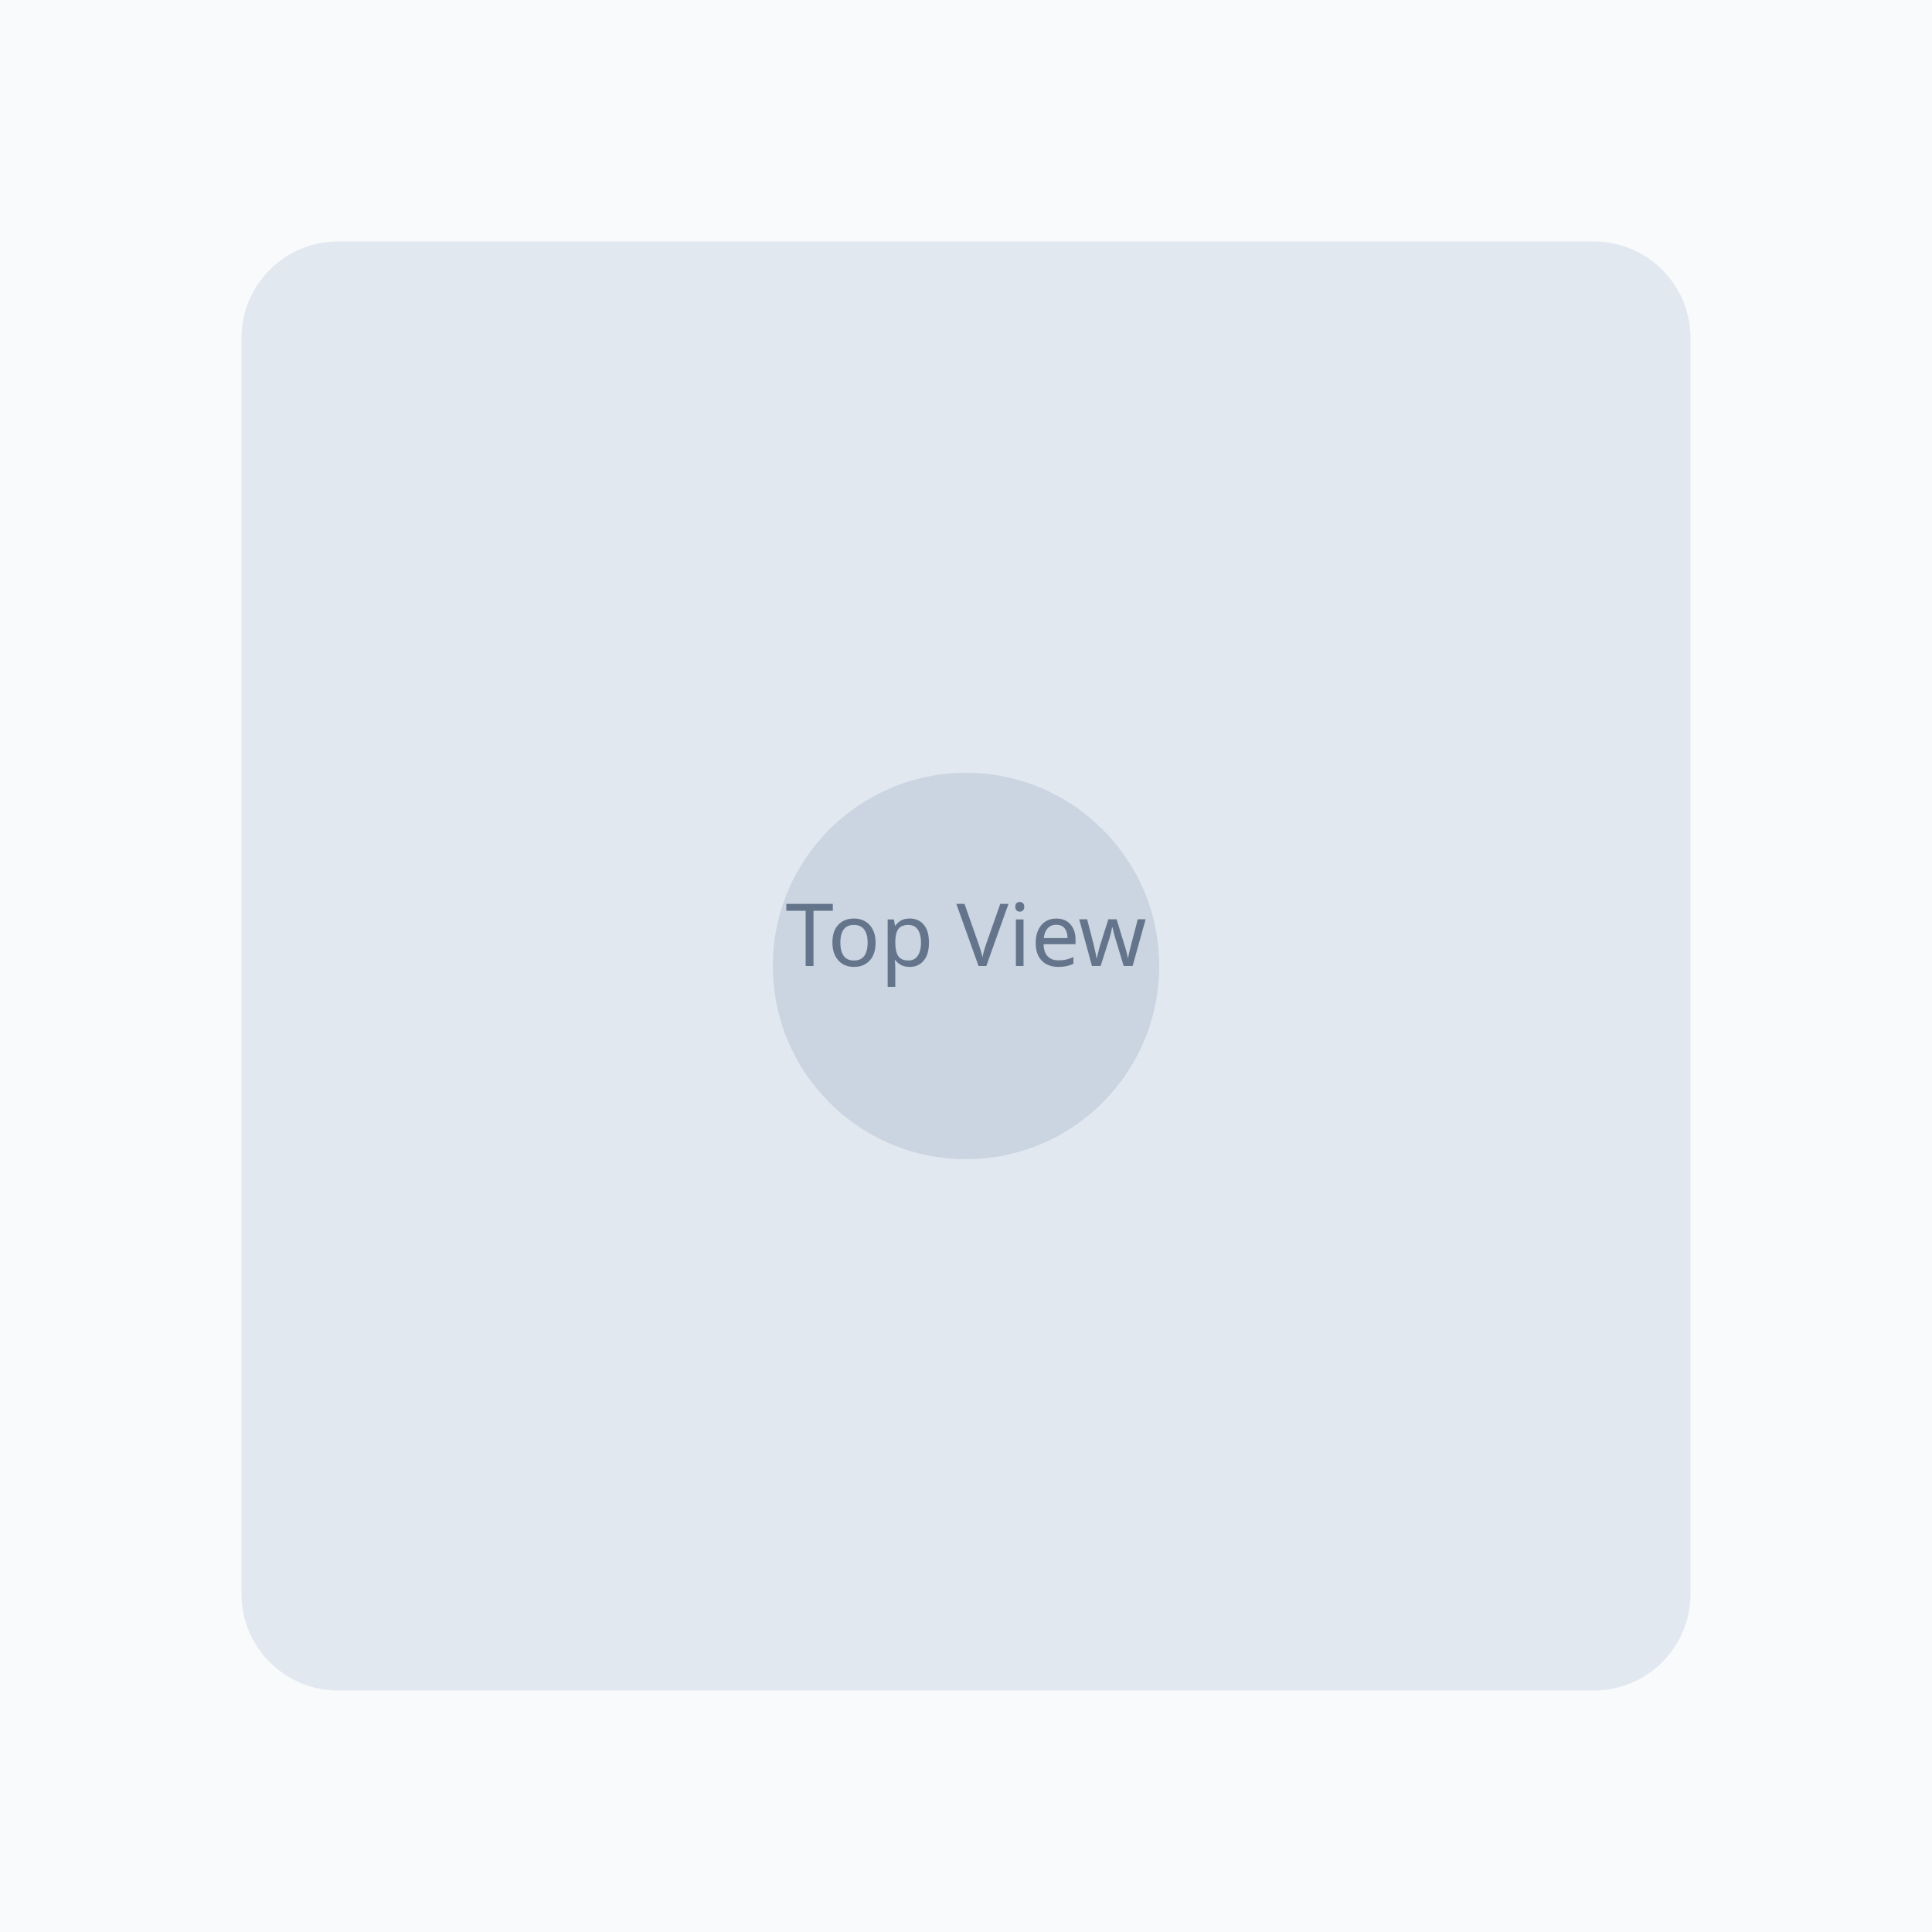
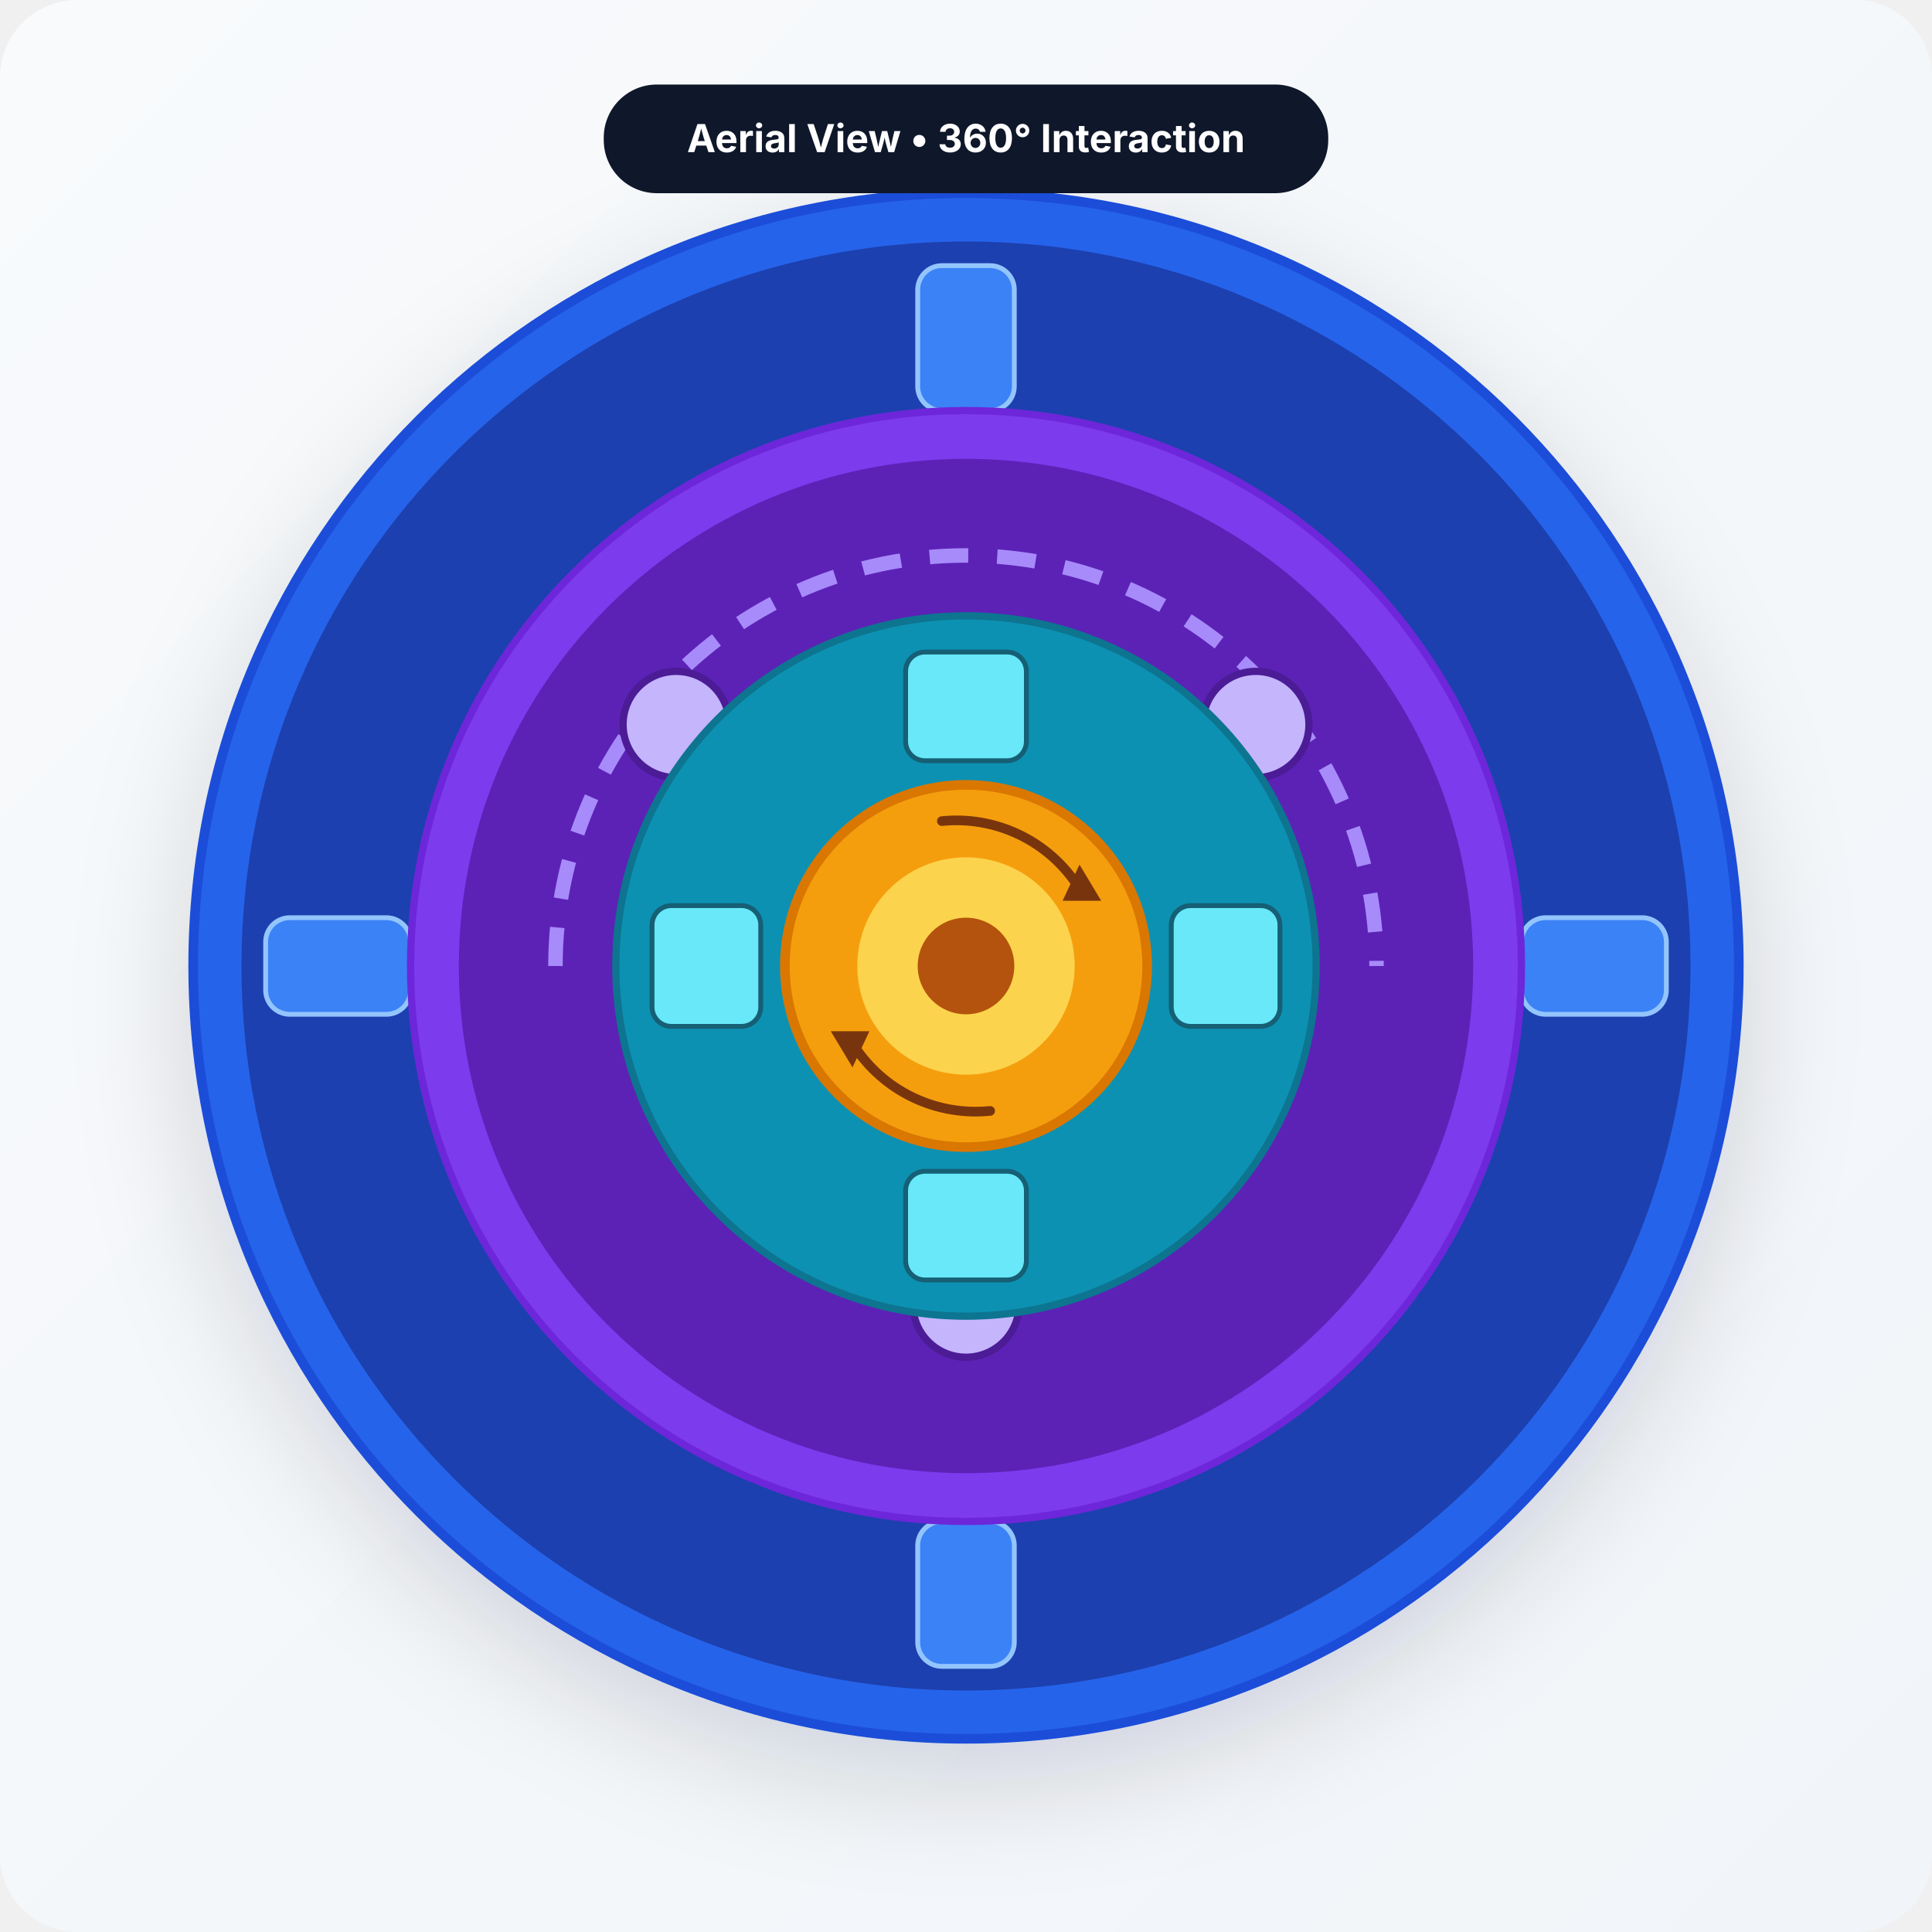
- <svg xmlns="http://www.w3.org/2000/svg" width="400" height="400" viewBox="0 0 400 400">
-   <rect width="400" height="400" fill="#f8fafc" />
-   <rect x="50" y="50" width="300" height="300" rx="20" fill="#e2e8f0" />
-   <circle cx="200" cy="200" r="40" fill="#cbd5e1" />
-   <text x="200" y="200" font-family="sans-serif" font-size="18" fill="#64748b" text-anchor="middle">Top View</text>
+ <svg xmlns="http://www.w3.org/2000/svg" viewBox="0 0 800 800" width="800" height="800">
+   <defs>
+     <linearGradient id="topBg" x1="0%" y1="0%" x2="100%" y2="100%">
+       <stop offset="0%" stop-color="#f8fafc" />
+       <stop offset="100%" stop-color="#f1f5f9" />
+     </linearGradient>
+     <filter id="topShadow" x="-10%" y="-10%" width="130%" height="130%">
+       <feDropShadow dx="0" dy="16" stdDeviation="24" flood-color="#0f172a" flood-opacity="0.15" />
+     </filter>
+   </defs>
+   <rect width="800" height="800" rx="32" fill="url(#topBg)" />
+   <g filter="url(#topShadow)">
+     <circle cx="400" cy="400" r="320" fill="#2563eb" stroke="#1d4ed8" stroke-width="4" />
+     <circle cx="400" cy="400" r="300" fill="#1e40af" />
+     <rect x="110" y="380" width="60" height="40" rx="10" fill="#3b82f6" stroke="#93c5fd" stroke-width="2" />
+     <rect x="630" y="380" width="60" height="40" rx="10" fill="#3b82f6" stroke="#93c5fd" stroke-width="2" />
+     <rect x="380" y="110" width="40" height="60" rx="10" fill="#3b82f6" stroke="#93c5fd" stroke-width="2" />
+     <rect x="380" y="630" width="40" height="60" rx="10" fill="#3b82f6" stroke="#93c5fd" stroke-width="2" />
+     <circle cx="400" cy="400" r="230" fill="#7c3aed" stroke="#6d28d9" stroke-width="3" />
+     <circle cx="400" cy="400" r="210" fill="#5b21b6" />
+     <path d="M 230 400 A 170 170 0 0 1 570 400" fill="none" stroke="#a78bfa" stroke-width="6" stroke-dasharray="16 12" />
+     <circle cx="280" cy="300" r="22" fill="#c4b5fd" stroke="#4c1d95" stroke-width="3" />
+     <circle cx="520" cy="300" r="22" fill="#c4b5fd" stroke="#4c1d95" stroke-width="3" />
+     <circle cx="400" cy="540" r="22" fill="#c4b5fd" stroke="#4c1d95" stroke-width="3" />
+     <circle cx="400" cy="400" r="145" fill="#0891b2" stroke="#0e7490" stroke-width="3" />
+     <rect x="375" y="270" width="50" height="45" rx="8" fill="#67e8f9" stroke="#155e75" stroke-width="2" />
+     <rect x="375" y="485" width="50" height="45" rx="8" fill="#67e8f9" stroke="#155e75" stroke-width="2" />
+     <rect x="270" y="375" width="45" height="50" rx="8" fill="#67e8f9" stroke="#155e75" stroke-width="2" />
+     <rect x="485" y="375" width="45" height="50" rx="8" fill="#67e8f9" stroke="#155e75" stroke-width="2" />
+     <circle cx="400" cy="400" r="75" fill="#f59e0b" stroke="#d97706" stroke-width="4" />
+     <circle cx="400" cy="400" r="45" fill="#fcd34d" />
+     <circle cx="400" cy="400" r="20" fill="#b45309" />
+     <path d="M 390 340 A 60 60 0 0 1 445 365" fill="none" stroke="#78350f" stroke-width="4" stroke-linecap="round" />
+     <polygon points="447,358 456,373 440,373" fill="#78350f" />
+     <path d="M 410 460 A 60 60 0 0 1 355 435" fill="none" stroke="#78350f" stroke-width="4" stroke-linecap="round" />
+     <polygon points="353,442 344,427 360,427" fill="#78350f" />
+   </g>
+   <rect x="250" y="35" width="300" height="45" rx="22" fill="#0f172a" />
+   <text x="400" y="63" font-family="-apple-system, sans-serif" font-size="16" font-weight="bold" fill="#ffffff" text-anchor="middle">Aerial View • 360° Interaction</text>
</svg>
